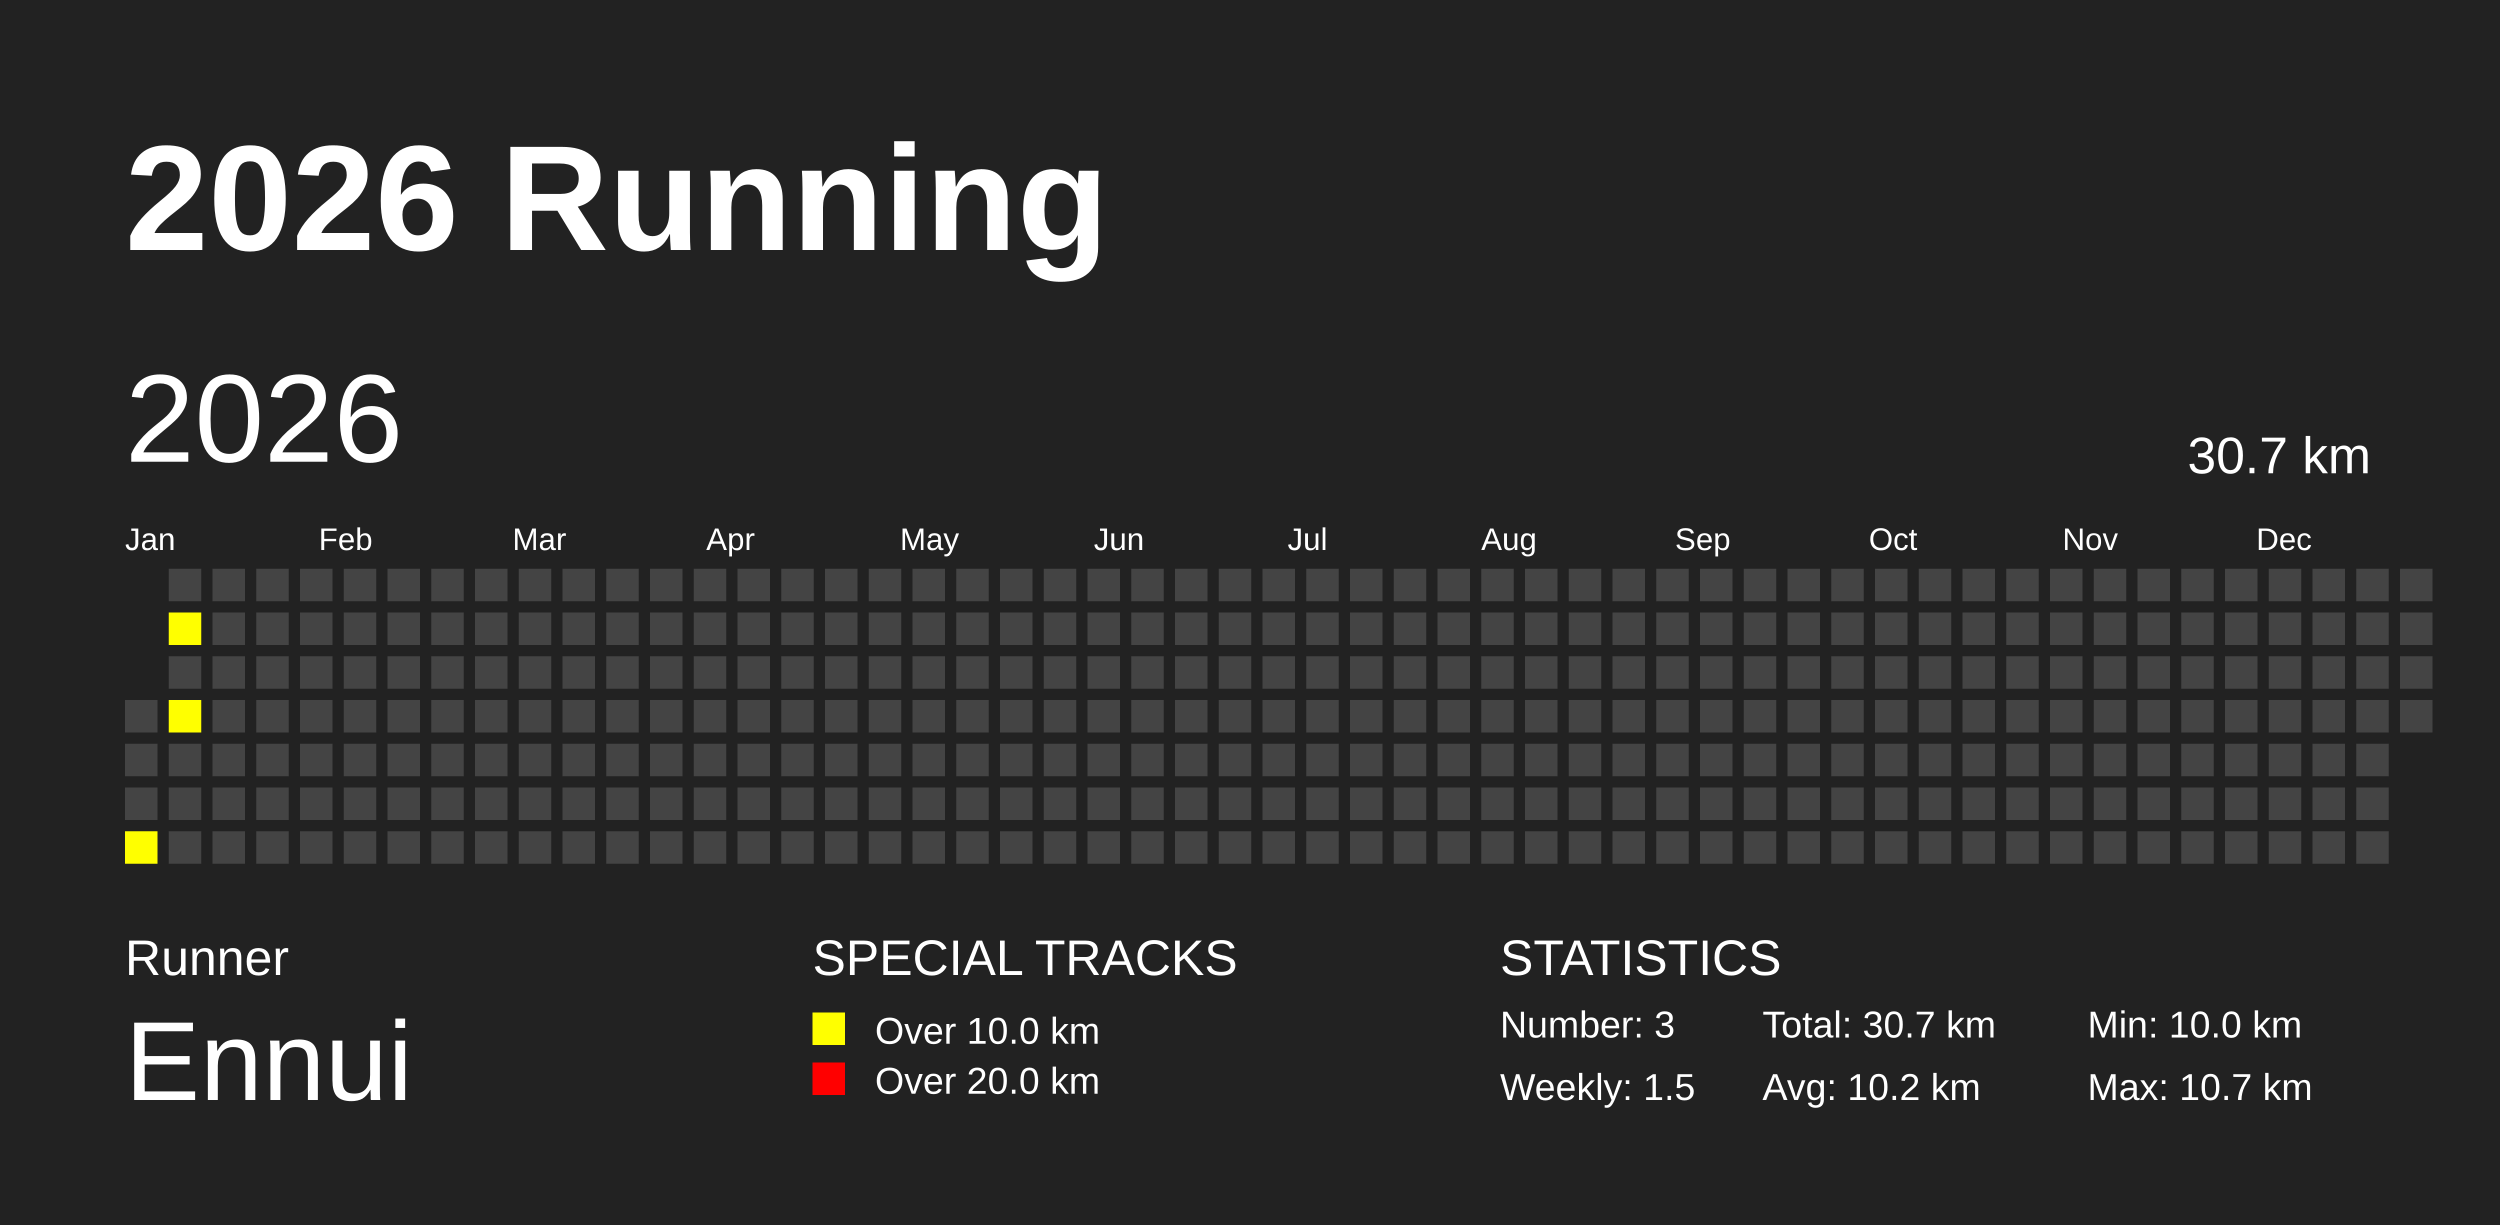
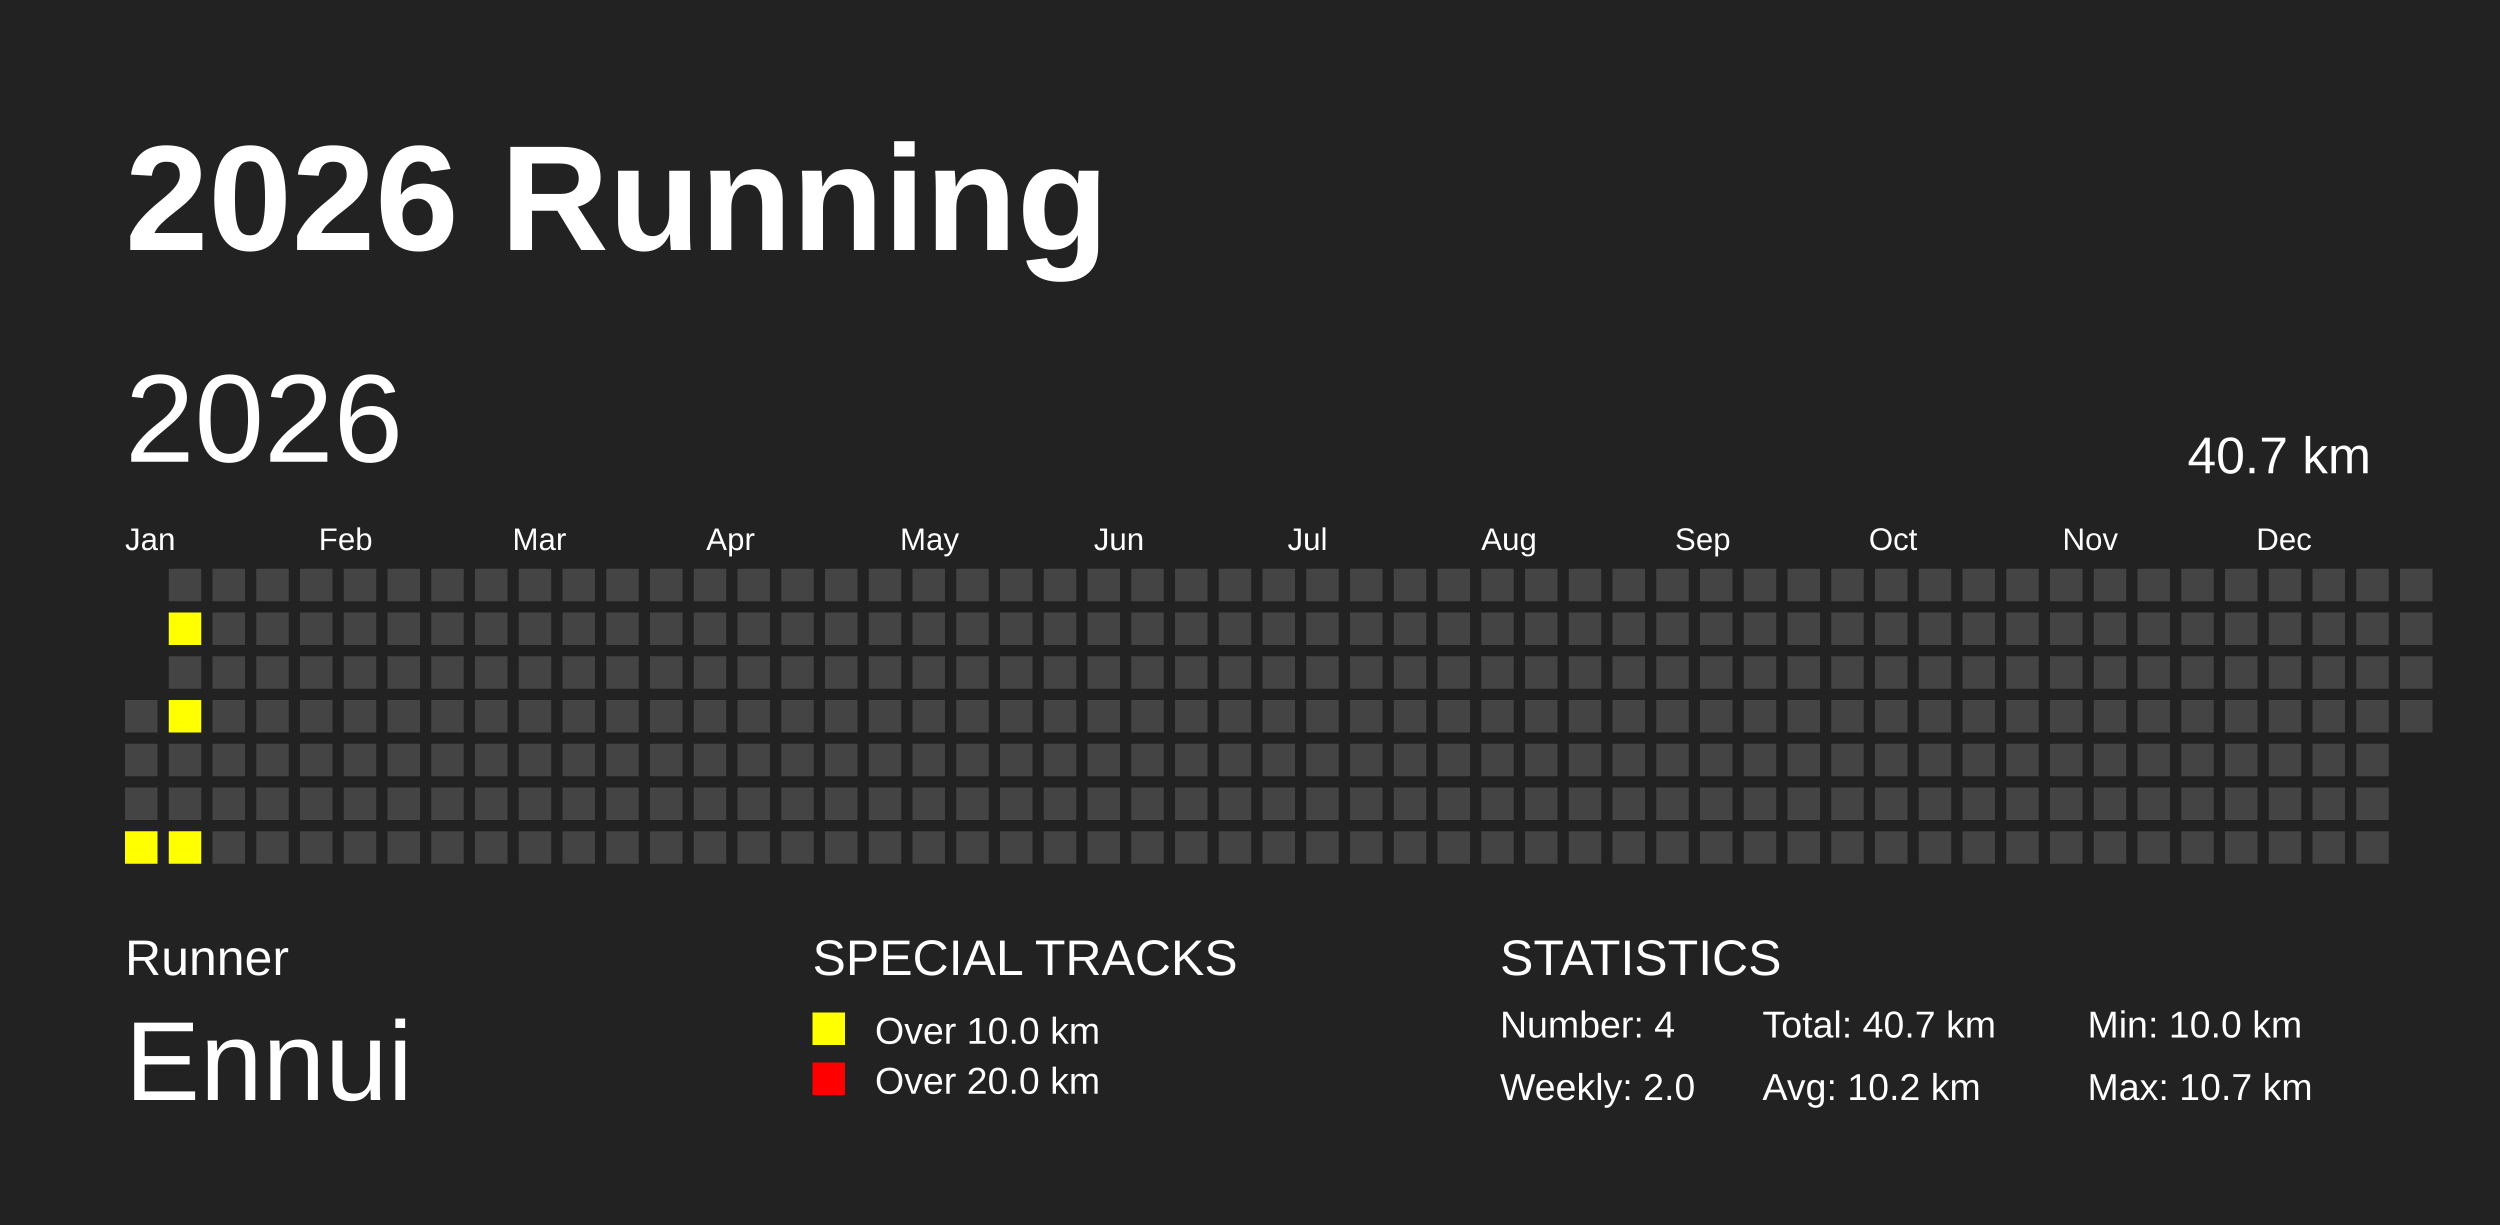
<svg xmlns="http://www.w3.org/2000/svg" baseProfile="full" height="98mm" version="1.1" viewBox="0,0,200,98" width="200mm">
  <defs />
  <rect fill="#222222" height="98" width="200" x="0" y="0" />
  <text fill="#FFFFFF" style="font-size:12px; font-family:Arial; font-weight:bold;" x="10" y="20">2026 Running</text>
  <text fill="#FFFFFF" style="font-size:4px; font-family:Arial" x="10" y="78">Runner</text>
  <text fill="#FFFFFF" style="font-size:9px; font-family:Arial" x="10" y="88">Ennui</text>
  <text fill="#FFFFFF" style="font-size:4px; font-family:Arial" x="65" y="78">SPECIAL TRACKS</text>
  <rect fill="yellow" height="2.6" width="2.6" x="65" y="81" />
  <text fill="#FFFFFF" style="font-size:3px; font-family:Arial" x="70" y="83.5">Over 10.0 km</text>
  <rect fill="red" height="2.6" width="2.6" x="65" y="85" />
  <text fill="#FFFFFF" style="font-size:3px; font-family:Arial" x="70" y="87.5">Over 20.0 km</text>
  <text fill="#FFFFFF" style="font-size:4px; font-family:Arial" x="120" y="78">STATISTICS</text>
-   <text fill="#FFFFFF" style="font-size:3px; font-family:Arial" x="120" y="83">Number: 3</text>
-   <text fill="#FFFFFF" style="font-size:3px; font-family:Arial" x="120" y="88">Weekly: 1.5</text>
-   <text fill="#FFFFFF" style="font-size:3px; font-family:Arial" x="141" y="83">Total: 30.7 km</text>
+   <text fill="#FFFFFF" style="font-size:3px; font-family:Arial" x="120" y="83">Number: 4</text>
+   <text fill="#FFFFFF" style="font-size:3px; font-family:Arial" x="120" y="88">Weekly: 2.0</text>
+   <text fill="#FFFFFF" style="font-size:3px; font-family:Arial" x="141" y="83">Total: 40.7 km</text>
  <text fill="#FFFFFF" style="font-size:3px; font-family:Arial" x="141" y="88">Avg: 10.2 km</text>
  <text fill="#FFFFFF" style="font-size:3px; font-family:Arial" x="167" y="83">Min: 10.0 km</text>
  <text fill="#FFFFFF" style="font-size:3px; font-family:Arial" x="167" y="88">Max: 10.7 km</text>
  <text dominant-baseline="hanging" fill="#FFFFFF" style="font-size:10.0px; font-family:Arial;" x="10" y="30">2026</text>
-   <text dominant-baseline="hanging" fill="#FFFFFF" style="font-size:4.125px; font-family:Arial;" x="175" y="35">30.7 km</text>
+   <text dominant-baseline="hanging" fill="#FFFFFF" style="font-size:4.125px; font-family:Arial;" x="175" y="35">40.7 km</text>
  <text fill="#FFFFFF" style="font-size:2.5px; font-family:Arial" x="10.0" y="44">Jan</text>
  <text fill="#FFFFFF" style="font-size:2.5px; font-family:Arial" x="25.5" y="44">Feb</text>
  <text fill="#FFFFFF" style="font-size:2.5px; font-family:Arial" x="41.0" y="44">Mar</text>
  <text fill="#FFFFFF" style="font-size:2.5px; font-family:Arial" x="56.5" y="44">Apr</text>
  <text fill="#FFFFFF" style="font-size:2.5px; font-family:Arial" x="72.0" y="44">May</text>
  <text fill="#FFFFFF" style="font-size:2.5px; font-family:Arial" x="87.5" y="44">Jun</text>
  <text fill="#FFFFFF" style="font-size:2.5px; font-family:Arial" x="103.0" y="44">Jul</text>
  <text fill="#FFFFFF" style="font-size:2.5px; font-family:Arial" x="118.5" y="44">Aug</text>
  <text fill="#FFFFFF" style="font-size:2.5px; font-family:Arial" x="134.0" y="44">Sep</text>
  <text fill="#FFFFFF" style="font-size:2.5px; font-family:Arial" x="149.5" y="44">Oct</text>
  <text fill="#FFFFFF" style="font-size:2.5px; font-family:Arial" x="165.0" y="44">Nov</text>
  <text fill="#FFFFFF" style="font-size:2.5px; font-family:Arial" x="180.5" y="44">Dec</text>
  <rect fill="#444444" height="2.6" width="2.6" x="10.0" y="56.0" />
  <rect fill="#444444" height="2.6" width="2.6" x="10.0" y="59.5" />
  <rect fill="#444444" height="2.6" width="2.6" x="10.0" y="63.0" />
  <rect fill="yellow" height="2.6" width="2.6" x="10.0" y="66.5" />
  <rect fill="#444444" height="2.6" width="2.6" x="13.5" y="45.5" />
  <rect fill="yellow" height="2.6" width="2.6" x="13.5" y="49.0" />
  <rect fill="#444444" height="2.6" width="2.6" x="13.5" y="52.5" />
  <rect fill="yellow" height="2.6" width="2.6" x="13.5" y="56.0" />
  <rect fill="#444444" height="2.6" width="2.6" x="13.5" y="59.5" />
  <rect fill="#444444" height="2.6" width="2.6" x="13.5" y="63.0" />
-   <rect fill="#444444" height="2.6" width="2.6" x="13.5" y="66.5" />
+   <rect fill="yellow" height="2.6" width="2.6" x="13.5" y="66.5" />
  <rect fill="#444444" height="2.6" width="2.6" x="17.0" y="45.5" />
  <rect fill="#444444" height="2.6" width="2.6" x="17.0" y="49.0" />
  <rect fill="#444444" height="2.6" width="2.6" x="17.0" y="52.5" />
  <rect fill="#444444" height="2.6" width="2.6" x="17.0" y="56.0" />
  <rect fill="#444444" height="2.6" width="2.6" x="17.0" y="59.5" />
  <rect fill="#444444" height="2.6" width="2.6" x="17.0" y="63.0" />
  <rect fill="#444444" height="2.6" width="2.6" x="17.0" y="66.5" />
  <rect fill="#444444" height="2.6" width="2.6" x="20.5" y="45.5" />
  <rect fill="#444444" height="2.6" width="2.6" x="20.5" y="49.0" />
  <rect fill="#444444" height="2.6" width="2.6" x="20.5" y="52.5" />
  <rect fill="#444444" height="2.6" width="2.6" x="20.5" y="56.0" />
  <rect fill="#444444" height="2.6" width="2.6" x="20.5" y="59.5" />
  <rect fill="#444444" height="2.6" width="2.6" x="20.5" y="63.0" />
  <rect fill="#444444" height="2.6" width="2.6" x="20.5" y="66.5" />
  <rect fill="#444444" height="2.6" width="2.6" x="24.0" y="45.5" />
  <rect fill="#444444" height="2.6" width="2.6" x="24.0" y="49.0" />
  <rect fill="#444444" height="2.6" width="2.6" x="24.0" y="52.5" />
  <rect fill="#444444" height="2.6" width="2.6" x="24.0" y="56.0" />
  <rect fill="#444444" height="2.6" width="2.6" x="24.0" y="59.5" />
  <rect fill="#444444" height="2.6" width="2.6" x="24.0" y="63.0" />
  <rect fill="#444444" height="2.6" width="2.6" x="24.0" y="66.5" />
  <rect fill="#444444" height="2.6" width="2.6" x="27.5" y="45.5" />
  <rect fill="#444444" height="2.6" width="2.6" x="27.5" y="49.0" />
  <rect fill="#444444" height="2.6" width="2.6" x="27.5" y="52.5" />
  <rect fill="#444444" height="2.6" width="2.6" x="27.5" y="56.0" />
  <rect fill="#444444" height="2.6" width="2.6" x="27.5" y="59.5" />
  <rect fill="#444444" height="2.6" width="2.6" x="27.5" y="63.0" />
  <rect fill="#444444" height="2.6" width="2.6" x="27.5" y="66.5" />
  <rect fill="#444444" height="2.6" width="2.6" x="31.0" y="45.5" />
  <rect fill="#444444" height="2.6" width="2.6" x="31.0" y="49.0" />
  <rect fill="#444444" height="2.6" width="2.6" x="31.0" y="52.5" />
  <rect fill="#444444" height="2.6" width="2.6" x="31.0" y="56.0" />
  <rect fill="#444444" height="2.6" width="2.6" x="31.0" y="59.5" />
  <rect fill="#444444" height="2.6" width="2.6" x="31.0" y="63.0" />
  <rect fill="#444444" height="2.6" width="2.6" x="31.0" y="66.5" />
  <rect fill="#444444" height="2.6" width="2.6" x="34.5" y="45.5" />
  <rect fill="#444444" height="2.6" width="2.6" x="34.5" y="49.0" />
  <rect fill="#444444" height="2.6" width="2.6" x="34.5" y="52.5" />
  <rect fill="#444444" height="2.6" width="2.6" x="34.5" y="56.0" />
  <rect fill="#444444" height="2.6" width="2.6" x="34.5" y="59.5" />
  <rect fill="#444444" height="2.6" width="2.6" x="34.5" y="63.0" />
  <rect fill="#444444" height="2.6" width="2.6" x="34.5" y="66.5" />
  <rect fill="#444444" height="2.6" width="2.6" x="38.0" y="45.5" />
  <rect fill="#444444" height="2.6" width="2.6" x="38.0" y="49.0" />
  <rect fill="#444444" height="2.6" width="2.6" x="38.0" y="52.5" />
  <rect fill="#444444" height="2.6" width="2.6" x="38.0" y="56.0" />
  <rect fill="#444444" height="2.6" width="2.6" x="38.0" y="59.5" />
  <rect fill="#444444" height="2.6" width="2.6" x="38.0" y="63.0" />
  <rect fill="#444444" height="2.6" width="2.6" x="38.0" y="66.5" />
  <rect fill="#444444" height="2.6" width="2.6" x="41.5" y="45.5" />
  <rect fill="#444444" height="2.6" width="2.6" x="41.5" y="49.0" />
  <rect fill="#444444" height="2.6" width="2.6" x="41.5" y="52.5" />
  <rect fill="#444444" height="2.6" width="2.6" x="41.5" y="56.0" />
  <rect fill="#444444" height="2.6" width="2.6" x="41.5" y="59.5" />
  <rect fill="#444444" height="2.6" width="2.6" x="41.5" y="63.0" />
  <rect fill="#444444" height="2.6" width="2.6" x="41.5" y="66.5" />
  <rect fill="#444444" height="2.6" width="2.6" x="45.0" y="45.5" />
  <rect fill="#444444" height="2.6" width="2.6" x="45.0" y="49.0" />
  <rect fill="#444444" height="2.6" width="2.6" x="45.0" y="52.5" />
  <rect fill="#444444" height="2.6" width="2.6" x="45.0" y="56.0" />
  <rect fill="#444444" height="2.6" width="2.6" x="45.0" y="59.5" />
  <rect fill="#444444" height="2.6" width="2.6" x="45.0" y="63.0" />
  <rect fill="#444444" height="2.6" width="2.6" x="45.0" y="66.5" />
  <rect fill="#444444" height="2.6" width="2.6" x="48.5" y="45.5" />
  <rect fill="#444444" height="2.6" width="2.6" x="48.5" y="49.0" />
  <rect fill="#444444" height="2.6" width="2.6" x="48.5" y="52.5" />
  <rect fill="#444444" height="2.6" width="2.6" x="48.5" y="56.0" />
  <rect fill="#444444" height="2.6" width="2.6" x="48.5" y="59.5" />
  <rect fill="#444444" height="2.6" width="2.6" x="48.5" y="63.0" />
  <rect fill="#444444" height="2.6" width="2.6" x="48.5" y="66.5" />
  <rect fill="#444444" height="2.6" width="2.6" x="52.0" y="45.5" />
  <rect fill="#444444" height="2.6" width="2.6" x="52.0" y="49.0" />
  <rect fill="#444444" height="2.6" width="2.6" x="52.0" y="52.5" />
  <rect fill="#444444" height="2.6" width="2.6" x="52.0" y="56.0" />
  <rect fill="#444444" height="2.6" width="2.6" x="52.0" y="59.5" />
  <rect fill="#444444" height="2.6" width="2.6" x="52.0" y="63.0" />
  <rect fill="#444444" height="2.6" width="2.6" x="52.0" y="66.5" />
  <rect fill="#444444" height="2.6" width="2.6" x="55.5" y="45.5" />
  <rect fill="#444444" height="2.6" width="2.6" x="55.5" y="49.0" />
  <rect fill="#444444" height="2.6" width="2.6" x="55.5" y="52.5" />
  <rect fill="#444444" height="2.6" width="2.6" x="55.5" y="56.0" />
  <rect fill="#444444" height="2.6" width="2.6" x="55.5" y="59.5" />
  <rect fill="#444444" height="2.6" width="2.6" x="55.5" y="63.0" />
  <rect fill="#444444" height="2.6" width="2.6" x="55.5" y="66.5" />
  <rect fill="#444444" height="2.6" width="2.6" x="59.0" y="45.5" />
  <rect fill="#444444" height="2.6" width="2.6" x="59.0" y="49.0" />
  <rect fill="#444444" height="2.6" width="2.6" x="59.0" y="52.5" />
  <rect fill="#444444" height="2.6" width="2.6" x="59.0" y="56.0" />
  <rect fill="#444444" height="2.6" width="2.6" x="59.0" y="59.5" />
  <rect fill="#444444" height="2.6" width="2.6" x="59.0" y="63.0" />
  <rect fill="#444444" height="2.6" width="2.6" x="59.0" y="66.5" />
  <rect fill="#444444" height="2.6" width="2.6" x="62.5" y="45.5" />
  <rect fill="#444444" height="2.6" width="2.6" x="62.5" y="49.0" />
  <rect fill="#444444" height="2.6" width="2.6" x="62.5" y="52.5" />
  <rect fill="#444444" height="2.6" width="2.6" x="62.5" y="56.0" />
  <rect fill="#444444" height="2.6" width="2.6" x="62.5" y="59.5" />
  <rect fill="#444444" height="2.6" width="2.6" x="62.5" y="63.0" />
  <rect fill="#444444" height="2.6" width="2.6" x="62.5" y="66.5" />
  <rect fill="#444444" height="2.6" width="2.6" x="66.0" y="45.5" />
  <rect fill="#444444" height="2.6" width="2.6" x="66.0" y="49.0" />
  <rect fill="#444444" height="2.6" width="2.6" x="66.0" y="52.5" />
  <rect fill="#444444" height="2.6" width="2.6" x="66.0" y="56.0" />
  <rect fill="#444444" height="2.6" width="2.6" x="66.0" y="59.5" />
  <rect fill="#444444" height="2.6" width="2.6" x="66.0" y="63.0" />
  <rect fill="#444444" height="2.6" width="2.6" x="66.0" y="66.5" />
  <rect fill="#444444" height="2.6" width="2.6" x="69.5" y="45.5" />
  <rect fill="#444444" height="2.6" width="2.6" x="69.5" y="49.0" />
  <rect fill="#444444" height="2.6" width="2.6" x="69.5" y="52.5" />
  <rect fill="#444444" height="2.6" width="2.6" x="69.5" y="56.0" />
  <rect fill="#444444" height="2.6" width="2.6" x="69.5" y="59.5" />
  <rect fill="#444444" height="2.6" width="2.6" x="69.5" y="63.0" />
  <rect fill="#444444" height="2.6" width="2.6" x="69.5" y="66.5" />
  <rect fill="#444444" height="2.6" width="2.6" x="73.0" y="45.5" />
  <rect fill="#444444" height="2.6" width="2.6" x="73.0" y="49.0" />
  <rect fill="#444444" height="2.6" width="2.6" x="73.0" y="52.5" />
  <rect fill="#444444" height="2.6" width="2.6" x="73.0" y="56.0" />
  <rect fill="#444444" height="2.6" width="2.6" x="73.0" y="59.5" />
  <rect fill="#444444" height="2.6" width="2.6" x="73.0" y="63.0" />
  <rect fill="#444444" height="2.6" width="2.6" x="73.0" y="66.5" />
  <rect fill="#444444" height="2.6" width="2.6" x="76.5" y="45.5" />
  <rect fill="#444444" height="2.6" width="2.6" x="76.5" y="49.0" />
  <rect fill="#444444" height="2.6" width="2.6" x="76.5" y="52.5" />
  <rect fill="#444444" height="2.6" width="2.6" x="76.5" y="56.0" />
  <rect fill="#444444" height="2.6" width="2.6" x="76.5" y="59.5" />
  <rect fill="#444444" height="2.6" width="2.6" x="76.5" y="63.0" />
  <rect fill="#444444" height="2.6" width="2.6" x="76.5" y="66.5" />
  <rect fill="#444444" height="2.6" width="2.6" x="80.0" y="45.5" />
  <rect fill="#444444" height="2.6" width="2.6" x="80.0" y="49.0" />
  <rect fill="#444444" height="2.6" width="2.6" x="80.0" y="52.5" />
  <rect fill="#444444" height="2.6" width="2.6" x="80.0" y="56.0" />
  <rect fill="#444444" height="2.6" width="2.6" x="80.0" y="59.5" />
  <rect fill="#444444" height="2.6" width="2.6" x="80.0" y="63.0" />
  <rect fill="#444444" height="2.6" width="2.6" x="80.0" y="66.5" />
  <rect fill="#444444" height="2.6" width="2.6" x="83.5" y="45.5" />
  <rect fill="#444444" height="2.6" width="2.6" x="83.5" y="49.0" />
  <rect fill="#444444" height="2.6" width="2.6" x="83.5" y="52.5" />
  <rect fill="#444444" height="2.6" width="2.6" x="83.5" y="56.0" />
  <rect fill="#444444" height="2.6" width="2.6" x="83.5" y="59.5" />
  <rect fill="#444444" height="2.6" width="2.6" x="83.5" y="63.0" />
  <rect fill="#444444" height="2.6" width="2.6" x="83.5" y="66.5" />
  <rect fill="#444444" height="2.6" width="2.6" x="87.0" y="45.5" />
  <rect fill="#444444" height="2.6" width="2.6" x="87.0" y="49.0" />
  <rect fill="#444444" height="2.6" width="2.6" x="87.0" y="52.5" />
  <rect fill="#444444" height="2.6" width="2.6" x="87.0" y="56.0" />
  <rect fill="#444444" height="2.6" width="2.6" x="87.0" y="59.5" />
  <rect fill="#444444" height="2.6" width="2.6" x="87.0" y="63.0" />
  <rect fill="#444444" height="2.6" width="2.6" x="87.0" y="66.5" />
  <rect fill="#444444" height="2.6" width="2.6" x="90.5" y="45.5" />
  <rect fill="#444444" height="2.6" width="2.6" x="90.5" y="49.0" />
  <rect fill="#444444" height="2.6" width="2.6" x="90.5" y="52.5" />
  <rect fill="#444444" height="2.6" width="2.6" x="90.5" y="56.0" />
  <rect fill="#444444" height="2.6" width="2.6" x="90.5" y="59.5" />
  <rect fill="#444444" height="2.6" width="2.6" x="90.5" y="63.0" />
  <rect fill="#444444" height="2.6" width="2.6" x="90.5" y="66.5" />
  <rect fill="#444444" height="2.6" width="2.6" x="94.0" y="45.5" />
  <rect fill="#444444" height="2.6" width="2.6" x="94.0" y="49.0" />
  <rect fill="#444444" height="2.6" width="2.6" x="94.0" y="52.5" />
  <rect fill="#444444" height="2.6" width="2.6" x="94.0" y="56.0" />
  <rect fill="#444444" height="2.6" width="2.6" x="94.0" y="59.5" />
  <rect fill="#444444" height="2.6" width="2.6" x="94.0" y="63.0" />
  <rect fill="#444444" height="2.6" width="2.6" x="94.0" y="66.5" />
  <rect fill="#444444" height="2.6" width="2.6" x="97.5" y="45.5" />
  <rect fill="#444444" height="2.6" width="2.6" x="97.5" y="49.0" />
  <rect fill="#444444" height="2.6" width="2.6" x="97.5" y="52.5" />
  <rect fill="#444444" height="2.6" width="2.6" x="97.5" y="56.0" />
  <rect fill="#444444" height="2.6" width="2.6" x="97.5" y="59.5" />
  <rect fill="#444444" height="2.6" width="2.6" x="97.5" y="63.0" />
  <rect fill="#444444" height="2.6" width="2.6" x="97.5" y="66.5" />
  <rect fill="#444444" height="2.6" width="2.6" x="101.0" y="45.5" />
  <rect fill="#444444" height="2.6" width="2.6" x="101.0" y="49.0" />
  <rect fill="#444444" height="2.6" width="2.6" x="101.0" y="52.5" />
  <rect fill="#444444" height="2.6" width="2.6" x="101.0" y="56.0" />
  <rect fill="#444444" height="2.6" width="2.6" x="101.0" y="59.5" />
  <rect fill="#444444" height="2.6" width="2.6" x="101.0" y="63.0" />
  <rect fill="#444444" height="2.6" width="2.6" x="101.0" y="66.5" />
  <rect fill="#444444" height="2.6" width="2.6" x="104.5" y="45.5" />
  <rect fill="#444444" height="2.6" width="2.6" x="104.5" y="49.0" />
  <rect fill="#444444" height="2.6" width="2.6" x="104.5" y="52.5" />
  <rect fill="#444444" height="2.6" width="2.6" x="104.5" y="56.0" />
  <rect fill="#444444" height="2.6" width="2.6" x="104.5" y="59.5" />
  <rect fill="#444444" height="2.6" width="2.6" x="104.5" y="63.0" />
  <rect fill="#444444" height="2.6" width="2.6" x="104.5" y="66.5" />
  <rect fill="#444444" height="2.6" width="2.6" x="108.0" y="45.5" />
  <rect fill="#444444" height="2.6" width="2.6" x="108.0" y="49.0" />
  <rect fill="#444444" height="2.6" width="2.6" x="108.0" y="52.5" />
  <rect fill="#444444" height="2.6" width="2.6" x="108.0" y="56.0" />
  <rect fill="#444444" height="2.6" width="2.6" x="108.0" y="59.5" />
  <rect fill="#444444" height="2.6" width="2.6" x="108.0" y="63.0" />
  <rect fill="#444444" height="2.6" width="2.6" x="108.0" y="66.5" />
  <rect fill="#444444" height="2.6" width="2.6" x="111.5" y="45.5" />
  <rect fill="#444444" height="2.6" width="2.6" x="111.5" y="49.0" />
  <rect fill="#444444" height="2.6" width="2.6" x="111.5" y="52.5" />
  <rect fill="#444444" height="2.6" width="2.6" x="111.5" y="56.0" />
  <rect fill="#444444" height="2.6" width="2.6" x="111.5" y="59.5" />
  <rect fill="#444444" height="2.6" width="2.6" x="111.5" y="63.0" />
  <rect fill="#444444" height="2.6" width="2.6" x="111.5" y="66.5" />
  <rect fill="#444444" height="2.6" width="2.6" x="115.0" y="45.5" />
  <rect fill="#444444" height="2.6" width="2.6" x="115.0" y="49.0" />
  <rect fill="#444444" height="2.6" width="2.6" x="115.0" y="52.5" />
  <rect fill="#444444" height="2.6" width="2.6" x="115.0" y="56.0" />
  <rect fill="#444444" height="2.6" width="2.6" x="115.0" y="59.5" />
  <rect fill="#444444" height="2.6" width="2.6" x="115.0" y="63.0" />
  <rect fill="#444444" height="2.6" width="2.6" x="115.0" y="66.5" />
  <rect fill="#444444" height="2.6" width="2.6" x="118.5" y="45.5" />
  <rect fill="#444444" height="2.6" width="2.6" x="118.5" y="49.0" />
  <rect fill="#444444" height="2.6" width="2.6" x="118.5" y="52.5" />
  <rect fill="#444444" height="2.6" width="2.6" x="118.5" y="56.0" />
  <rect fill="#444444" height="2.6" width="2.6" x="118.5" y="59.5" />
  <rect fill="#444444" height="2.6" width="2.6" x="118.5" y="63.0" />
  <rect fill="#444444" height="2.6" width="2.6" x="118.5" y="66.5" />
  <rect fill="#444444" height="2.6" width="2.6" x="122.0" y="45.5" />
  <rect fill="#444444" height="2.6" width="2.6" x="122.0" y="49.0" />
  <rect fill="#444444" height="2.6" width="2.6" x="122.0" y="52.5" />
  <rect fill="#444444" height="2.6" width="2.6" x="122.0" y="56.0" />
  <rect fill="#444444" height="2.6" width="2.6" x="122.0" y="59.5" />
  <rect fill="#444444" height="2.6" width="2.6" x="122.0" y="63.0" />
  <rect fill="#444444" height="2.6" width="2.6" x="122.0" y="66.5" />
  <rect fill="#444444" height="2.6" width="2.6" x="125.5" y="45.5" />
  <rect fill="#444444" height="2.6" width="2.6" x="125.5" y="49.0" />
  <rect fill="#444444" height="2.6" width="2.6" x="125.5" y="52.5" />
  <rect fill="#444444" height="2.6" width="2.6" x="125.5" y="56.0" />
  <rect fill="#444444" height="2.6" width="2.6" x="125.5" y="59.5" />
  <rect fill="#444444" height="2.6" width="2.6" x="125.5" y="63.0" />
  <rect fill="#444444" height="2.6" width="2.6" x="125.5" y="66.5" />
  <rect fill="#444444" height="2.6" width="2.6" x="129.0" y="45.5" />
  <rect fill="#444444" height="2.6" width="2.6" x="129.0" y="49.0" />
  <rect fill="#444444" height="2.6" width="2.6" x="129.0" y="52.5" />
  <rect fill="#444444" height="2.6" width="2.6" x="129.0" y="56.0" />
  <rect fill="#444444" height="2.6" width="2.6" x="129.0" y="59.5" />
  <rect fill="#444444" height="2.6" width="2.6" x="129.0" y="63.0" />
  <rect fill="#444444" height="2.6" width="2.6" x="129.0" y="66.5" />
  <rect fill="#444444" height="2.6" width="2.6" x="132.5" y="45.5" />
  <rect fill="#444444" height="2.6" width="2.6" x="132.5" y="49.0" />
  <rect fill="#444444" height="2.6" width="2.6" x="132.5" y="52.5" />
  <rect fill="#444444" height="2.6" width="2.6" x="132.5" y="56.0" />
  <rect fill="#444444" height="2.6" width="2.6" x="132.5" y="59.5" />
  <rect fill="#444444" height="2.6" width="2.6" x="132.5" y="63.0" />
  <rect fill="#444444" height="2.6" width="2.6" x="132.5" y="66.5" />
  <rect fill="#444444" height="2.6" width="2.6" x="136.0" y="45.5" />
  <rect fill="#444444" height="2.6" width="2.6" x="136.0" y="49.0" />
  <rect fill="#444444" height="2.6" width="2.6" x="136.0" y="52.5" />
  <rect fill="#444444" height="2.6" width="2.6" x="136.0" y="56.0" />
  <rect fill="#444444" height="2.6" width="2.6" x="136.0" y="59.5" />
  <rect fill="#444444" height="2.6" width="2.6" x="136.0" y="63.0" />
  <rect fill="#444444" height="2.6" width="2.6" x="136.0" y="66.5" />
  <rect fill="#444444" height="2.6" width="2.6" x="139.5" y="45.5" />
  <rect fill="#444444" height="2.6" width="2.6" x="139.5" y="49.0" />
  <rect fill="#444444" height="2.6" width="2.6" x="139.5" y="52.5" />
  <rect fill="#444444" height="2.6" width="2.6" x="139.5" y="56.0" />
  <rect fill="#444444" height="2.6" width="2.6" x="139.5" y="59.5" />
  <rect fill="#444444" height="2.6" width="2.6" x="139.5" y="63.0" />
  <rect fill="#444444" height="2.6" width="2.6" x="139.5" y="66.5" />
  <rect fill="#444444" height="2.6" width="2.6" x="143.0" y="45.5" />
  <rect fill="#444444" height="2.6" width="2.6" x="143.0" y="49.0" />
  <rect fill="#444444" height="2.6" width="2.6" x="143.0" y="52.5" />
  <rect fill="#444444" height="2.6" width="2.6" x="143.0" y="56.0" />
  <rect fill="#444444" height="2.6" width="2.6" x="143.0" y="59.5" />
  <rect fill="#444444" height="2.6" width="2.6" x="143.0" y="63.0" />
  <rect fill="#444444" height="2.6" width="2.6" x="143.0" y="66.5" />
  <rect fill="#444444" height="2.6" width="2.6" x="146.5" y="45.5" />
  <rect fill="#444444" height="2.6" width="2.6" x="146.5" y="49.0" />
  <rect fill="#444444" height="2.6" width="2.6" x="146.5" y="52.5" />
  <rect fill="#444444" height="2.6" width="2.6" x="146.5" y="56.0" />
  <rect fill="#444444" height="2.6" width="2.6" x="146.5" y="59.5" />
  <rect fill="#444444" height="2.6" width="2.6" x="146.5" y="63.0" />
  <rect fill="#444444" height="2.6" width="2.6" x="146.5" y="66.5" />
  <rect fill="#444444" height="2.6" width="2.6" x="150.0" y="45.5" />
  <rect fill="#444444" height="2.6" width="2.6" x="150.0" y="49.0" />
  <rect fill="#444444" height="2.6" width="2.6" x="150.0" y="52.5" />
  <rect fill="#444444" height="2.6" width="2.6" x="150.0" y="56.0" />
  <rect fill="#444444" height="2.6" width="2.6" x="150.0" y="59.5" />
  <rect fill="#444444" height="2.6" width="2.6" x="150.0" y="63.0" />
  <rect fill="#444444" height="2.6" width="2.6" x="150.0" y="66.5" />
  <rect fill="#444444" height="2.6" width="2.6" x="153.5" y="45.5" />
  <rect fill="#444444" height="2.6" width="2.6" x="153.5" y="49.0" />
  <rect fill="#444444" height="2.6" width="2.6" x="153.5" y="52.5" />
  <rect fill="#444444" height="2.6" width="2.6" x="153.5" y="56.0" />
  <rect fill="#444444" height="2.6" width="2.6" x="153.5" y="59.5" />
  <rect fill="#444444" height="2.6" width="2.6" x="153.5" y="63.0" />
  <rect fill="#444444" height="2.6" width="2.6" x="153.5" y="66.5" />
  <rect fill="#444444" height="2.6" width="2.6" x="157.0" y="45.5" />
  <rect fill="#444444" height="2.6" width="2.6" x="157.0" y="49.0" />
  <rect fill="#444444" height="2.6" width="2.6" x="157.0" y="52.5" />
  <rect fill="#444444" height="2.6" width="2.6" x="157.0" y="56.0" />
  <rect fill="#444444" height="2.6" width="2.6" x="157.0" y="59.5" />
  <rect fill="#444444" height="2.6" width="2.6" x="157.0" y="63.0" />
  <rect fill="#444444" height="2.6" width="2.6" x="157.0" y="66.5" />
  <rect fill="#444444" height="2.6" width="2.6" x="160.5" y="45.5" />
  <rect fill="#444444" height="2.6" width="2.6" x="160.5" y="49.0" />
  <rect fill="#444444" height="2.6" width="2.6" x="160.5" y="52.5" />
  <rect fill="#444444" height="2.6" width="2.6" x="160.5" y="56.0" />
  <rect fill="#444444" height="2.6" width="2.6" x="160.5" y="59.5" />
  <rect fill="#444444" height="2.6" width="2.6" x="160.5" y="63.0" />
  <rect fill="#444444" height="2.6" width="2.6" x="160.5" y="66.5" />
  <rect fill="#444444" height="2.6" width="2.6" x="164.0" y="45.5" />
  <rect fill="#444444" height="2.6" width="2.6" x="164.0" y="49.0" />
  <rect fill="#444444" height="2.6" width="2.6" x="164.0" y="52.5" />
  <rect fill="#444444" height="2.6" width="2.6" x="164.0" y="56.0" />
  <rect fill="#444444" height="2.6" width="2.6" x="164.0" y="59.5" />
  <rect fill="#444444" height="2.6" width="2.6" x="164.0" y="63.0" />
  <rect fill="#444444" height="2.6" width="2.6" x="164.0" y="66.5" />
  <rect fill="#444444" height="2.6" width="2.6" x="167.5" y="45.5" />
  <rect fill="#444444" height="2.6" width="2.6" x="167.5" y="49.0" />
  <rect fill="#444444" height="2.6" width="2.6" x="167.5" y="52.5" />
  <rect fill="#444444" height="2.6" width="2.6" x="167.5" y="56.0" />
  <rect fill="#444444" height="2.6" width="2.6" x="167.5" y="59.5" />
  <rect fill="#444444" height="2.6" width="2.6" x="167.5" y="63.0" />
  <rect fill="#444444" height="2.6" width="2.6" x="167.5" y="66.5" />
  <rect fill="#444444" height="2.6" width="2.6" x="171.0" y="45.5" />
  <rect fill="#444444" height="2.6" width="2.6" x="171.0" y="49.0" />
  <rect fill="#444444" height="2.6" width="2.6" x="171.0" y="52.5" />
  <rect fill="#444444" height="2.6" width="2.6" x="171.0" y="56.0" />
  <rect fill="#444444" height="2.6" width="2.6" x="171.0" y="59.5" />
  <rect fill="#444444" height="2.6" width="2.6" x="171.0" y="63.0" />
  <rect fill="#444444" height="2.6" width="2.6" x="171.0" y="66.5" />
  <rect fill="#444444" height="2.6" width="2.6" x="174.5" y="45.5" />
  <rect fill="#444444" height="2.6" width="2.6" x="174.5" y="49.0" />
  <rect fill="#444444" height="2.6" width="2.6" x="174.5" y="52.5" />
  <rect fill="#444444" height="2.6" width="2.6" x="174.5" y="56.0" />
  <rect fill="#444444" height="2.6" width="2.6" x="174.5" y="59.5" />
  <rect fill="#444444" height="2.6" width="2.6" x="174.5" y="63.0" />
  <rect fill="#444444" height="2.6" width="2.6" x="174.5" y="66.5" />
  <rect fill="#444444" height="2.6" width="2.6" x="178.0" y="45.5" />
  <rect fill="#444444" height="2.6" width="2.6" x="178.0" y="49.0" />
  <rect fill="#444444" height="2.6" width="2.6" x="178.0" y="52.5" />
  <rect fill="#444444" height="2.6" width="2.6" x="178.0" y="56.0" />
  <rect fill="#444444" height="2.6" width="2.6" x="178.0" y="59.5" />
  <rect fill="#444444" height="2.6" width="2.6" x="178.0" y="63.0" />
  <rect fill="#444444" height="2.6" width="2.6" x="178.0" y="66.5" />
  <rect fill="#444444" height="2.6" width="2.6" x="181.5" y="45.5" />
  <rect fill="#444444" height="2.6" width="2.6" x="181.5" y="49.0" />
  <rect fill="#444444" height="2.6" width="2.6" x="181.5" y="52.5" />
  <rect fill="#444444" height="2.6" width="2.6" x="181.5" y="56.0" />
  <rect fill="#444444" height="2.6" width="2.6" x="181.5" y="59.5" />
  <rect fill="#444444" height="2.6" width="2.6" x="181.5" y="63.0" />
  <rect fill="#444444" height="2.6" width="2.6" x="181.5" y="66.5" />
  <rect fill="#444444" height="2.6" width="2.6" x="185.0" y="45.5" />
  <rect fill="#444444" height="2.6" width="2.6" x="185.0" y="49.0" />
  <rect fill="#444444" height="2.6" width="2.6" x="185.0" y="52.5" />
  <rect fill="#444444" height="2.6" width="2.6" x="185.0" y="56.0" />
  <rect fill="#444444" height="2.6" width="2.6" x="185.0" y="59.5" />
  <rect fill="#444444" height="2.6" width="2.6" x="185.0" y="63.0" />
  <rect fill="#444444" height="2.6" width="2.6" x="185.0" y="66.5" />
  <rect fill="#444444" height="2.6" width="2.6" x="188.5" y="45.5" />
  <rect fill="#444444" height="2.6" width="2.6" x="188.5" y="49.0" />
  <rect fill="#444444" height="2.6" width="2.6" x="188.5" y="52.5" />
  <rect fill="#444444" height="2.6" width="2.6" x="188.5" y="56.0" />
  <rect fill="#444444" height="2.6" width="2.6" x="188.5" y="59.5" />
  <rect fill="#444444" height="2.6" width="2.6" x="188.5" y="63.0" />
  <rect fill="#444444" height="2.6" width="2.6" x="188.5" y="66.5" />
  <rect fill="#444444" height="2.6" width="2.6" x="192.0" y="45.5" />
  <rect fill="#444444" height="2.6" width="2.6" x="192.0" y="49.0" />
  <rect fill="#444444" height="2.6" width="2.6" x="192.0" y="52.5" />
  <rect fill="#444444" height="2.6" width="2.6" x="192.0" y="56.0" />
</svg>
